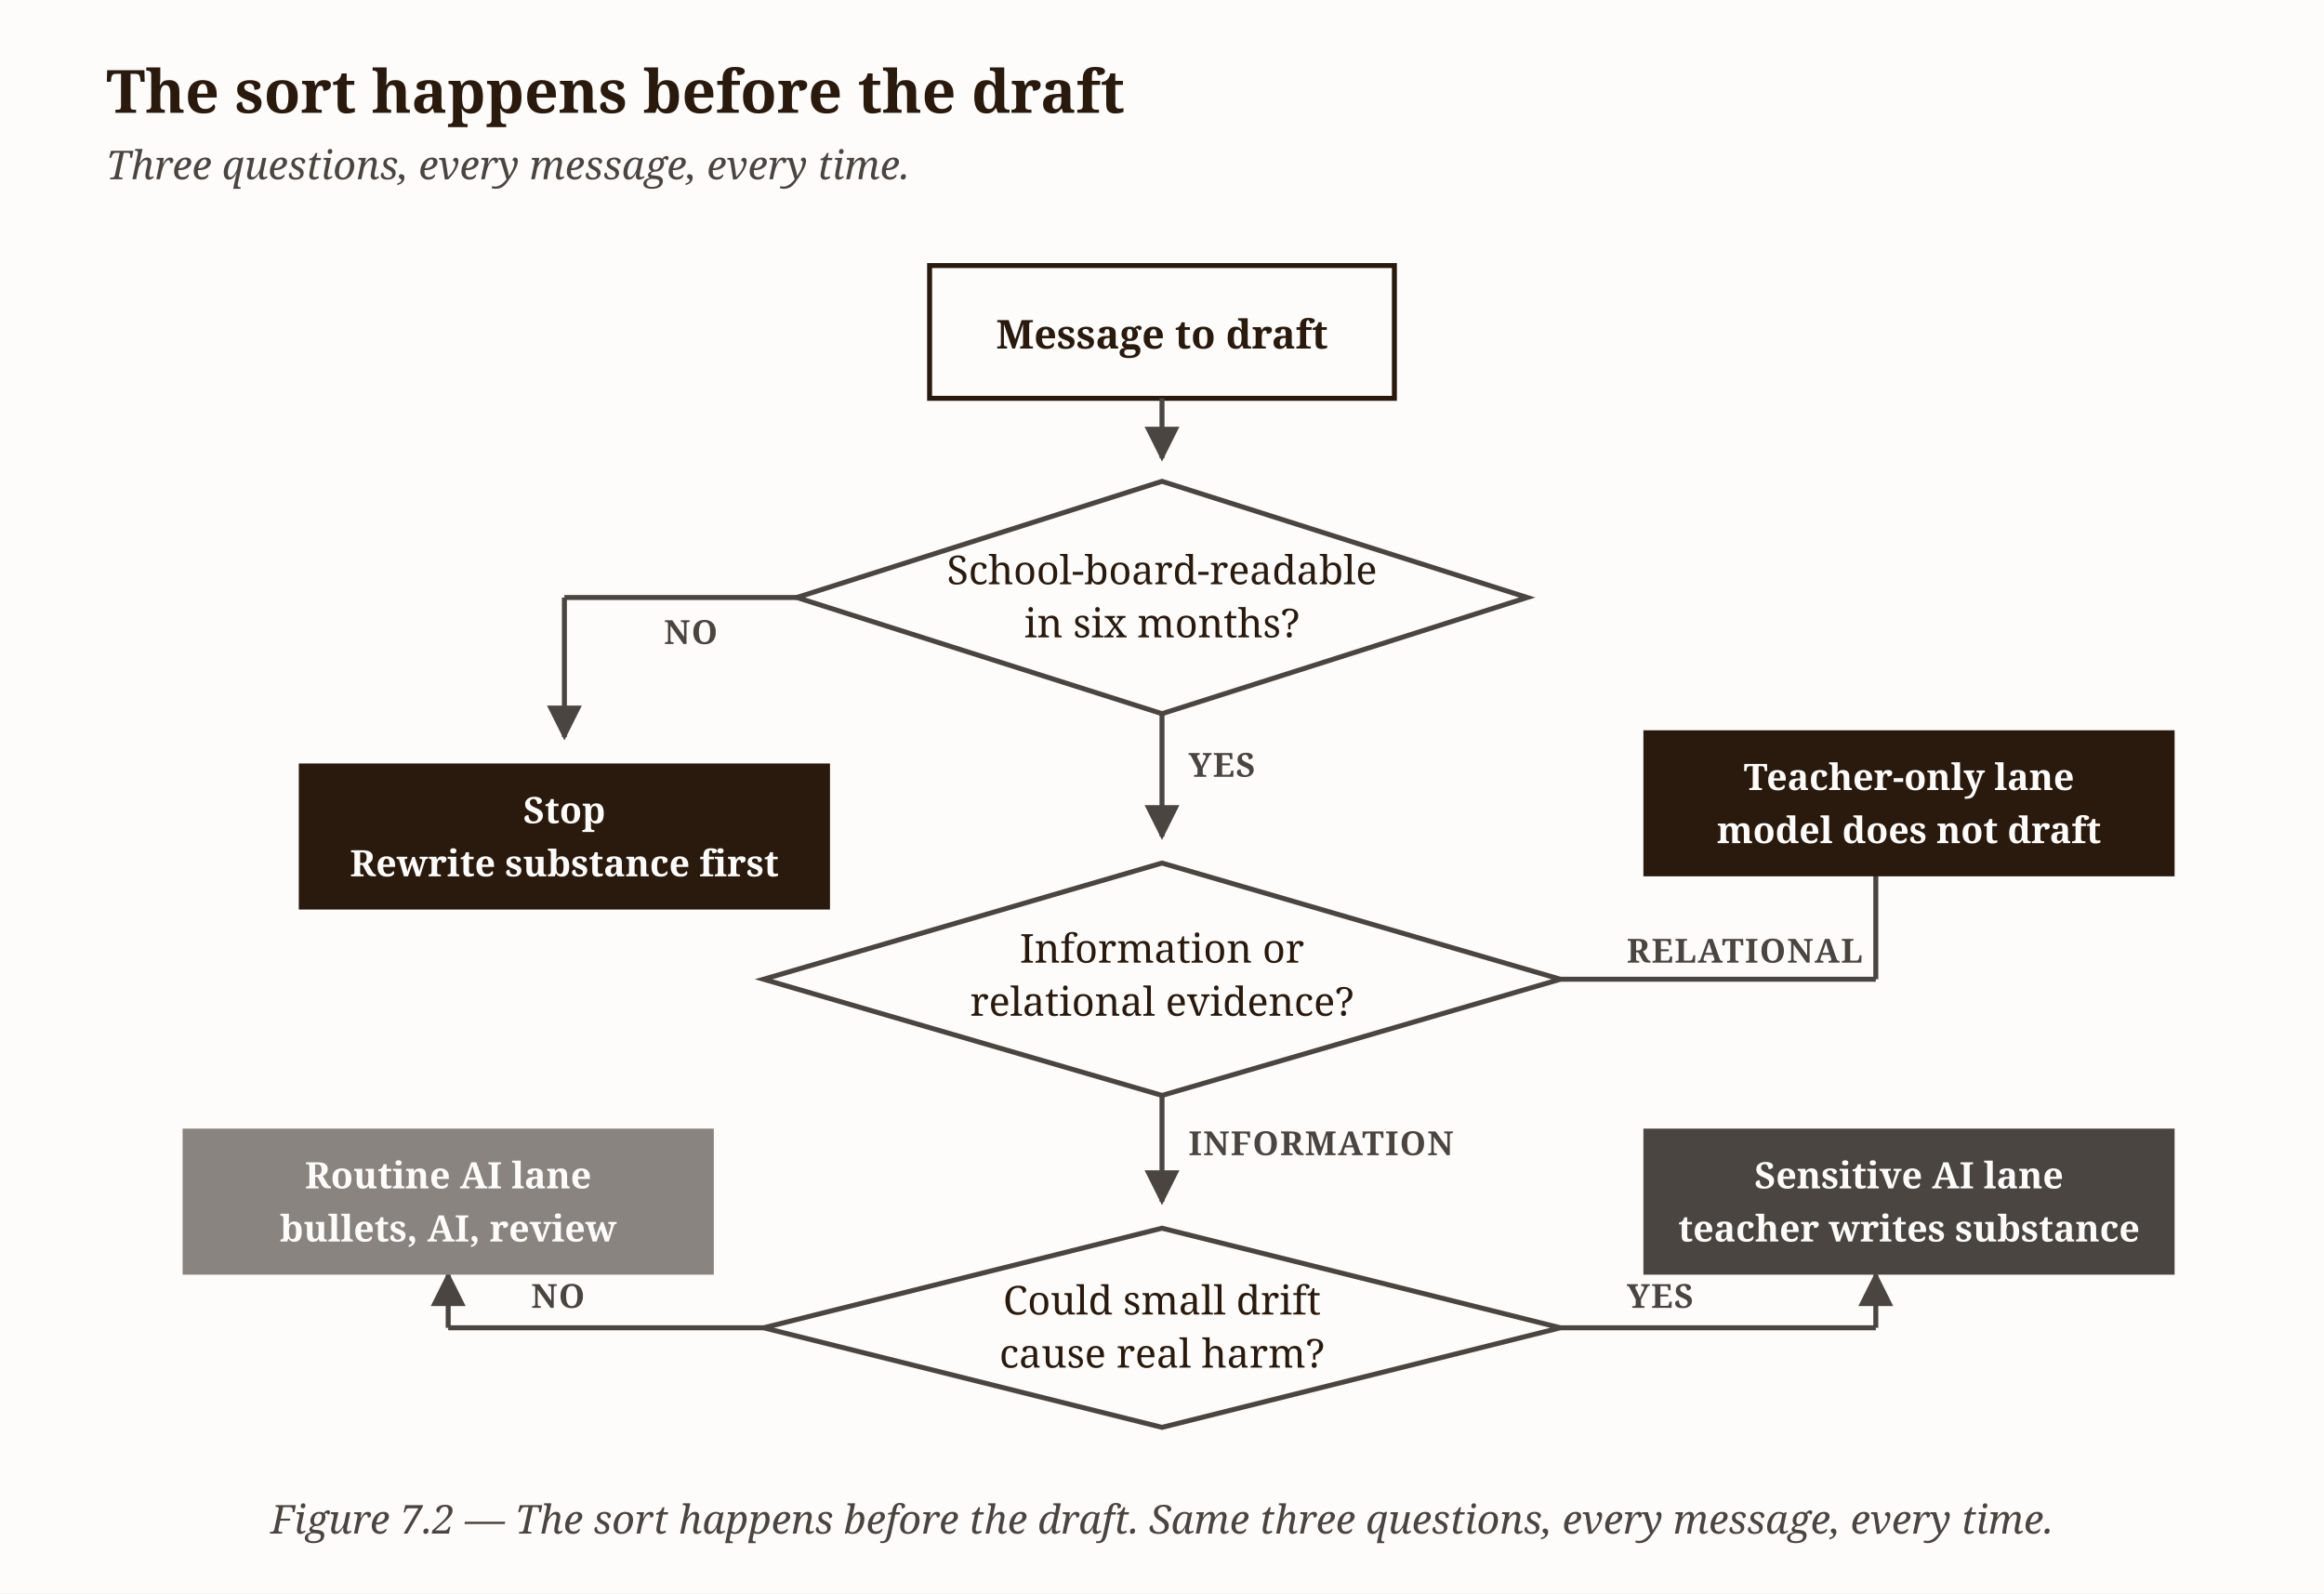
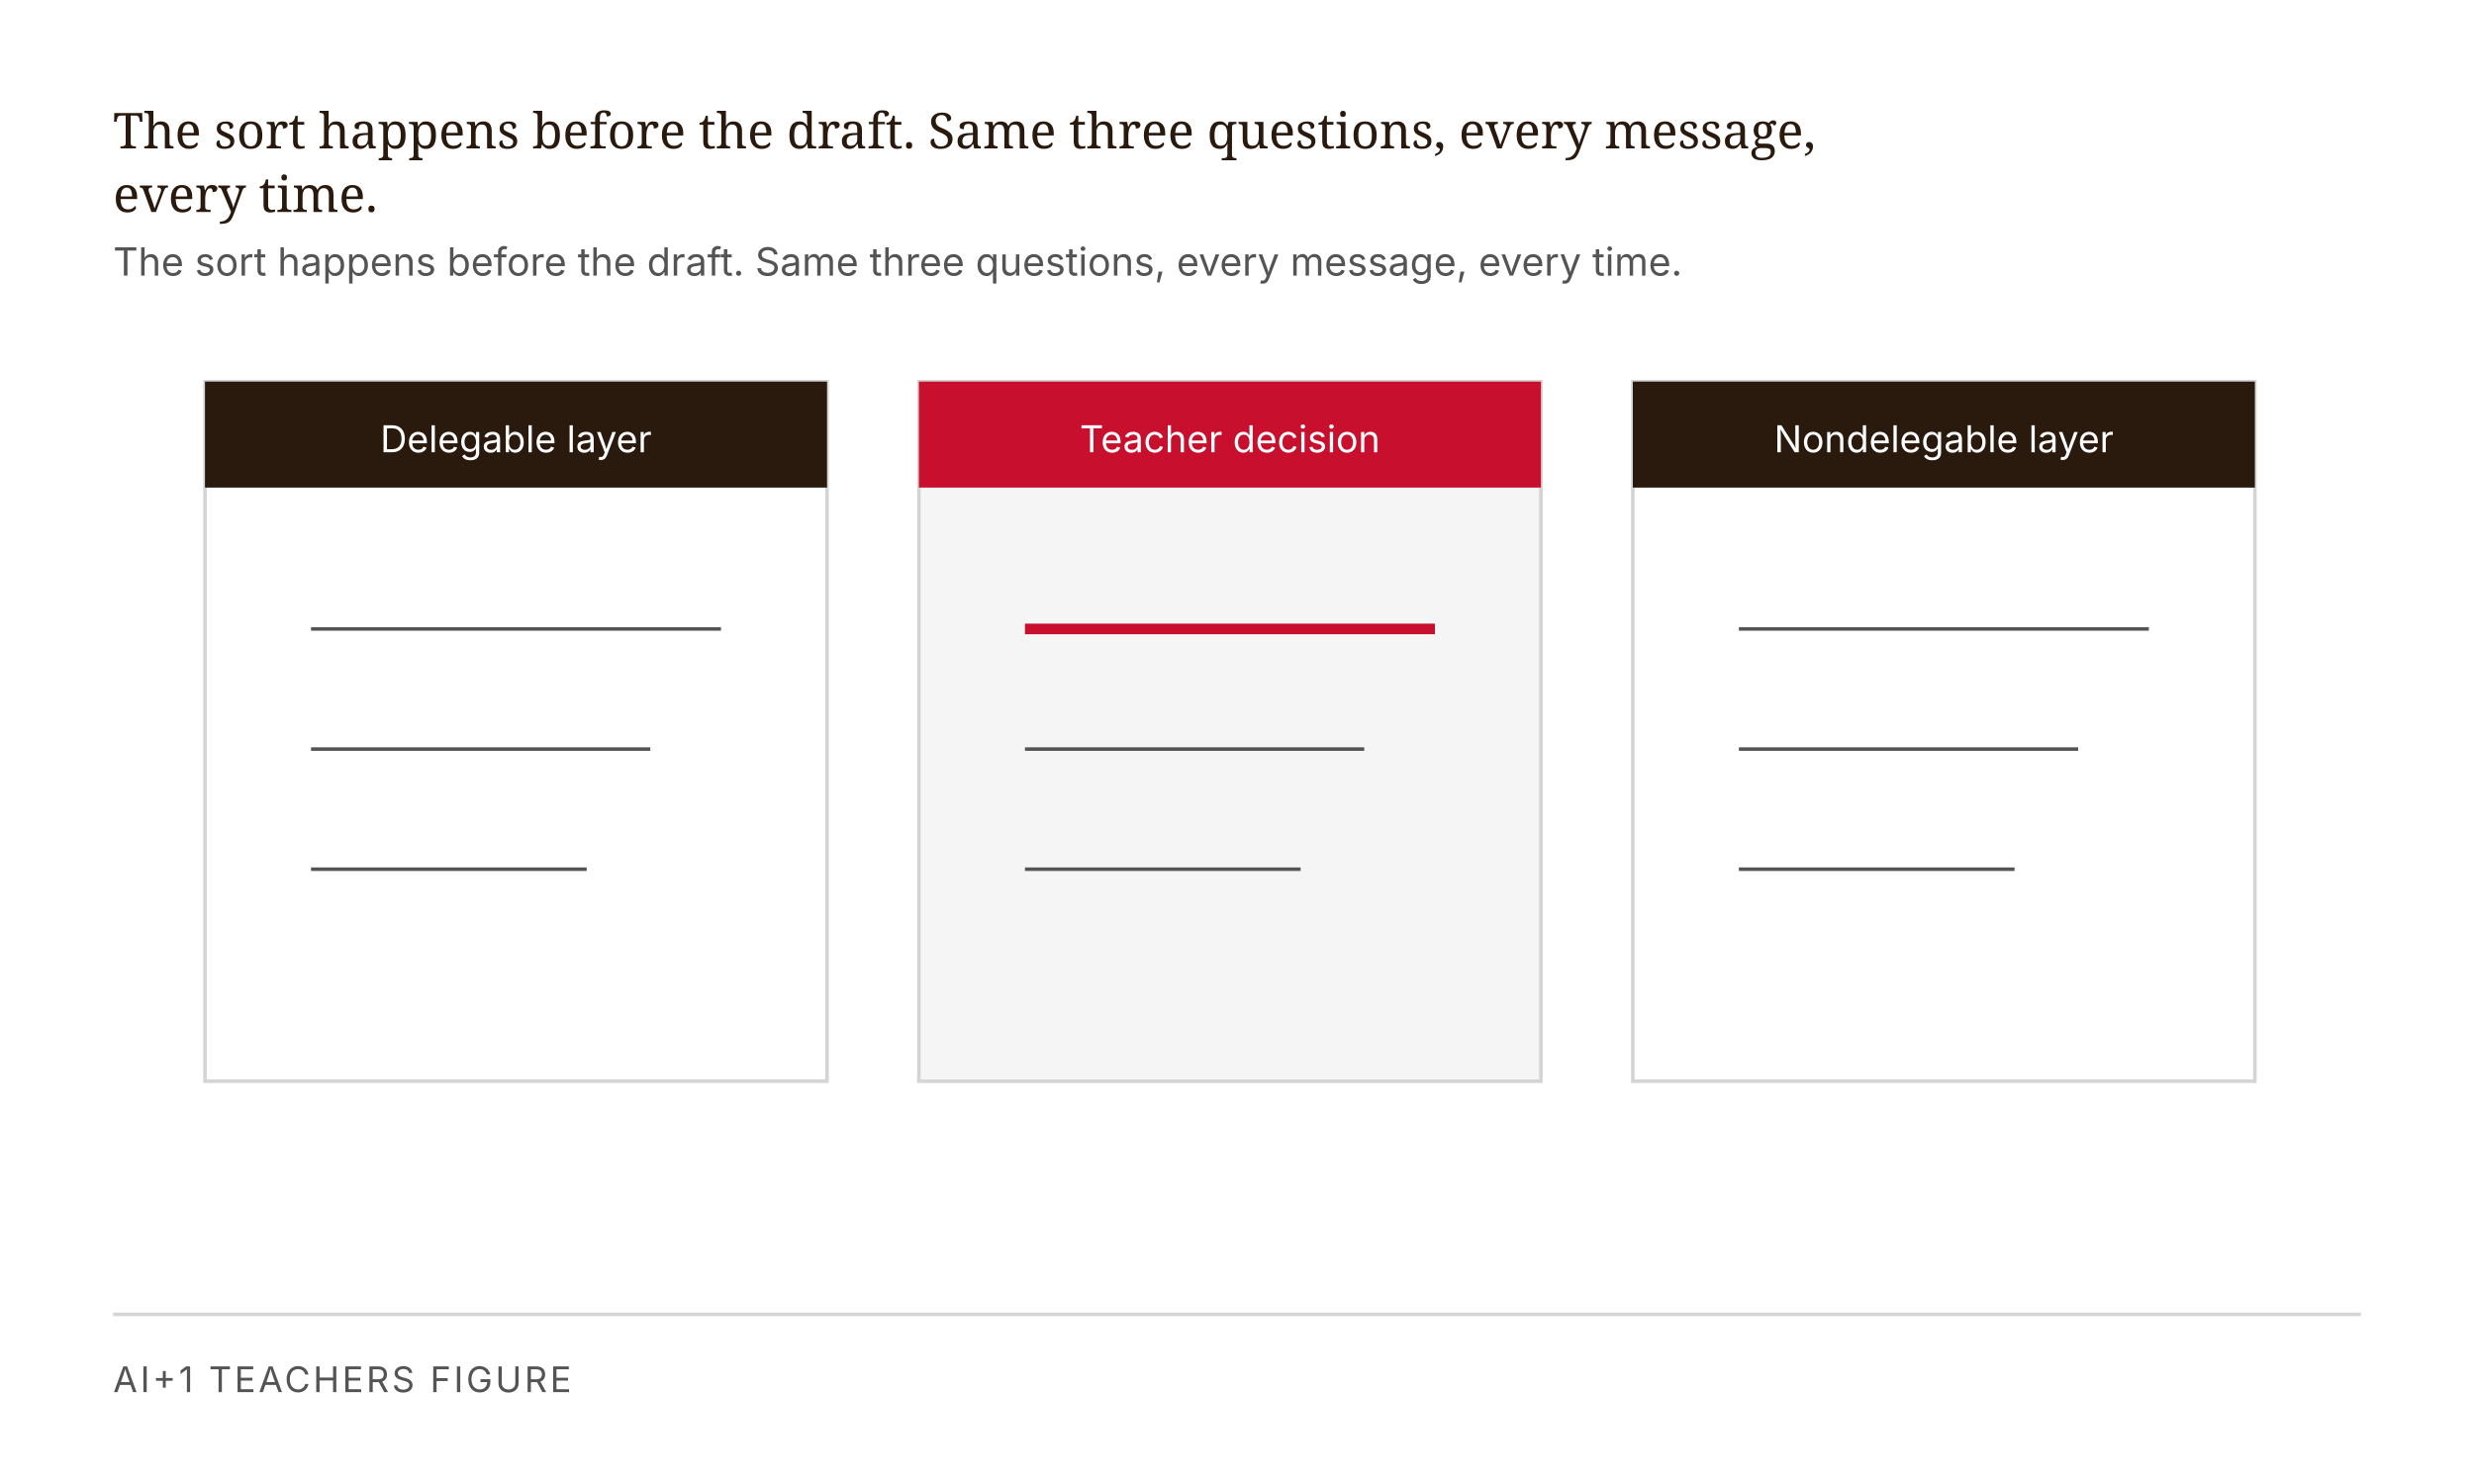
- <svg xmlns="http://www.w3.org/2000/svg" viewBox="0 0 700 480" role="img" aria-labelledby="t07f2 d07f2">
+ <svg xmlns="http://www.w3.org/2000/svg" viewBox="0 0 700 420" role="img" aria-labelledby="title desc">
  <defs>
-     <style>
-       .ti { font-family: 'EB Garamond', Garamond, Georgia, serif; font-size: 18px; font-weight: 700; fill: #2a1a0e; }
-       .sub { font-family: 'EB Garamond', Garamond, Georgia, serif; font-size: 12px; font-style: italic; fill: #4a4540; }
-       .node { font-family: 'EB Garamond', Garamond, Georgia, serif; font-size: 12px; fill: #2a1a0e; }
-       .nodeb { font-family: 'EB Garamond', Garamond, Georgia, serif; font-size: 12px; font-weight: 700; fill: #2a1a0e; }
-       .leaf { font-family: 'EB Garamond', Garamond, Georgia, serif; font-size: 11px; fill: #fdfcfb; font-weight: 700; }
-       .branch { font-family: 'EB Garamond', Garamond, Georgia, serif; font-size: 10px; font-weight: 700; fill: #4a4540; letter-spacing: 0.4px; }
-       .cap { font-family: 'EB Garamond', Garamond, Georgia, serif; font-size: 12px; font-style: italic; fill: #4a4540; }
-     </style>
-     <marker id="arr07f2" viewBox="0 0 10 10" refX="9" refY="5" markerWidth="7" markerHeight="7" orient="auto-start-reverse">
-       <path d="M 0 0 L 10 5 L 0 10 z" fill="#4a4540" />
+     <marker id="arrow" markerWidth="8" markerHeight="6" refX="7" refY="3" orient="auto">
+       <polygon points="0 0, 8 3, 0 6" fill="#2a1a0e" />
    </marker>
  </defs>
-   <rect width="700" height="480" fill="#fdfcfb" />
-   <text x="32" y="34" class="ti">The sort happens before the draft</text>
-   <text x="32" y="54" class="sub">Three questions, every message, every time.</text>
-   <rect x="280" y="80" width="140" height="40" fill="#fdfcfb" stroke="#2a1a0e" stroke-width="1.5" />
-   <text x="350" y="105" text-anchor="middle" class="nodeb">Message to draft</text>
-   <line x1="350" y1="120" x2="350" y2="138" stroke="#4a4540" stroke-width="1.5" marker-end="url(#arr07f2)" />
-   <path d="M 350 145 L 460 180 L 350 215 L 240 180 z" fill="#fdfcfb" stroke="#4a4540" stroke-width="1.5" />
-   <text x="350" y="176" text-anchor="middle" class="node">School-board-readable</text>
-   <text x="350" y="192" text-anchor="middle" class="node">in six months?</text>
-   <text x="200" y="194" class="branch">NO</text>
-   <line x1="240" y1="180" x2="170" y2="180" stroke="#4a4540" stroke-width="1.5" />
-   <line x1="170" y1="180" x2="170" y2="222" stroke="#4a4540" stroke-width="1.5" marker-end="url(#arr07f2)" />
-   <rect x="90" y="230" width="160" height="44" fill="#2a1a0e" stroke="none" />
-   <text x="170" y="248" text-anchor="middle" class="leaf">Stop</text>
-   <text x="170" y="264" text-anchor="middle" class="leaf">Rewrite substance first</text>
-   <text x="358" y="234" class="branch">YES</text>
-   <line x1="350" y1="215" x2="350" y2="252" stroke="#4a4540" stroke-width="1.5" marker-end="url(#arr07f2)" />
-   <path d="M 350 260 L 470 295 L 350 330 L 230 295 z" fill="#fdfcfb" stroke="#4a4540" stroke-width="1.5" />
-   <text x="350" y="290" text-anchor="middle" class="node">Information or</text>
-   <text x="350" y="306" text-anchor="middle" class="node">relational evidence?</text>
-   <text x="490" y="290" class="branch">RELATIONAL</text>
-   <line x1="470" y1="295" x2="565" y2="295" stroke="#4a4540" stroke-width="1.5" />
-   <line x1="565" y1="295" x2="565" y2="252" stroke="#4a4540" stroke-width="1.5" marker-end="url(#arr07f2)" />
-   <rect x="495" y="220" width="160" height="44" fill="#2a1a0e" stroke="none" />
-   <text x="575" y="238" text-anchor="middle" class="leaf">Teacher-only lane</text>
-   <text x="575" y="254" text-anchor="middle" class="leaf">model does not draft</text>
-   <text x="358" y="348" class="branch">INFORMATION</text>
-   <line x1="350" y1="330" x2="350" y2="362" stroke="#4a4540" stroke-width="1.5" marker-end="url(#arr07f2)" />
-   <path d="M 350 370 L 470 400 L 350 430 L 230 400 z" fill="#fdfcfb" stroke="#4a4540" stroke-width="1.5" />
-   <text x="350" y="396" text-anchor="middle" class="node">Could small drift</text>
-   <text x="350" y="412" text-anchor="middle" class="node">cause real harm?</text>
-   <text x="160" y="394" class="branch">NO</text>
-   <line x1="230" y1="400" x2="135" y2="400" stroke="#4a4540" stroke-width="1.5" />
-   <line x1="135" y1="400" x2="135" y2="384" stroke="#4a4540" stroke-width="1.5" marker-end="url(#arr07f2)" />
-   <rect x="55" y="340" width="160" height="44" fill="#8a8480" stroke="none" />
-   <text x="135" y="358" text-anchor="middle" class="leaf">Routine AI lane</text>
-   <text x="135" y="374" text-anchor="middle" class="leaf">bullets, AI, review</text>
-   <text x="490" y="394" class="branch">YES</text>
-   <line x1="470" y1="400" x2="565" y2="400" stroke="#4a4540" stroke-width="1.5" />
-   <line x1="565" y1="400" x2="565" y2="384" stroke="#4a4540" stroke-width="1.5" marker-end="url(#arr07f2)" />
-   <rect x="495" y="340" width="160" height="44" fill="#4a4540" stroke="none" />
-   <text x="575" y="358" text-anchor="middle" class="leaf">Sensitive AI lane</text>
-   <text x="575" y="374" text-anchor="middle" class="leaf">teacher writes substance</text>
-   <text x="350" y="462" class="cap" text-anchor="middle">Figure 7.2 — The sort happens before the draft. Same three questions, every message, every time.</text>
+   <rect x="0" y="0" width="700" height="420" fill="#FFFFFF" />
+   <text x="32" y="42" font-family="'EB Garamond', 'Garamond', Georgia, serif" font-size="14" font-weight="400" fill="#2a1a0e">The sort happens before the draft. Same three questions, every message,</text>
+   <text x="32" y="60" font-family="'EB Garamond', 'Garamond', Georgia, serif" font-size="14" font-weight="400" fill="#2a1a0e">every time.</text>
+   <text x="32" y="78" font-family="'Inter', -apple-system, 'Helvetica Neue', sans-serif" font-size="11" fill="#545454">The sort happens before the draft. Same three questions, every message, every time.</text>
+   <rect x="58" y="108" width="176" height="198" fill="#FFFFFF" stroke="#D4D4D4" stroke-width="1" />
+   <rect x="58" y="108" width="176" height="30" fill="#2a1a0e" />
+   <text x="146" y="128" text-anchor="middle" font-family="'Inter', -apple-system, 'Helvetica Neue', sans-serif" font-size="10.5" fill="#FFFFFF">Delegable layer</text>
+   <line x1="88" x2="204" y1="178" y2="178" stroke="#545454" stroke-width="1" />
+   <line x1="88" x2="184" y1="212" y2="212" stroke="#545454" />
+   <line x1="88" x2="166" y1="246" y2="246" stroke="#545454" />
+   <rect x="260" y="108" width="176" height="198" fill="#F5F5F5" stroke="#D4D4D4" stroke-width="1" />
+   <rect x="260" y="108" width="176" height="30" fill="#C8102E" />
+   <text x="348" y="128" text-anchor="middle" font-family="'Inter', -apple-system, 'Helvetica Neue', sans-serif" font-size="10.5" fill="#FFFFFF">Teacher decision</text>
+   <line x1="290" x2="406" y1="178" y2="178" stroke="#C8102E" stroke-width="3" />
+   <line x1="290" x2="386" y1="212" y2="212" stroke="#545454" />
+   <line x1="290" x2="368" y1="246" y2="246" stroke="#545454" />
+   <rect x="462" y="108" width="176" height="198" fill="#FFFFFF" stroke="#D4D4D4" stroke-width="1" />
+   <rect x="462" y="108" width="176" height="30" fill="#2a1a0e" />
+   <text x="550" y="128" text-anchor="middle" font-family="'Inter', -apple-system, 'Helvetica Neue', sans-serif" font-size="10.5" fill="#FFFFFF">Nondelegable layer</text>
+   <line x1="492" x2="608" y1="178" y2="178" stroke="#545454" stroke-width="1" />
+   <line x1="492" x2="588" y1="212" y2="212" stroke="#545454" />
+   <line x1="492" x2="570" y1="246" y2="246" stroke="#545454" />
+   <line x1="32" x2="668" y1="372" y2="372" stroke="#D4D4D4" />
+   <text x="32" y="394" font-family="'Inter', -apple-system, 'Helvetica Neue', sans-serif" font-size="10" fill="#545454" letter-spacing="0.08em">AI+1 TEACHERS FIGURE</text>
</svg>
